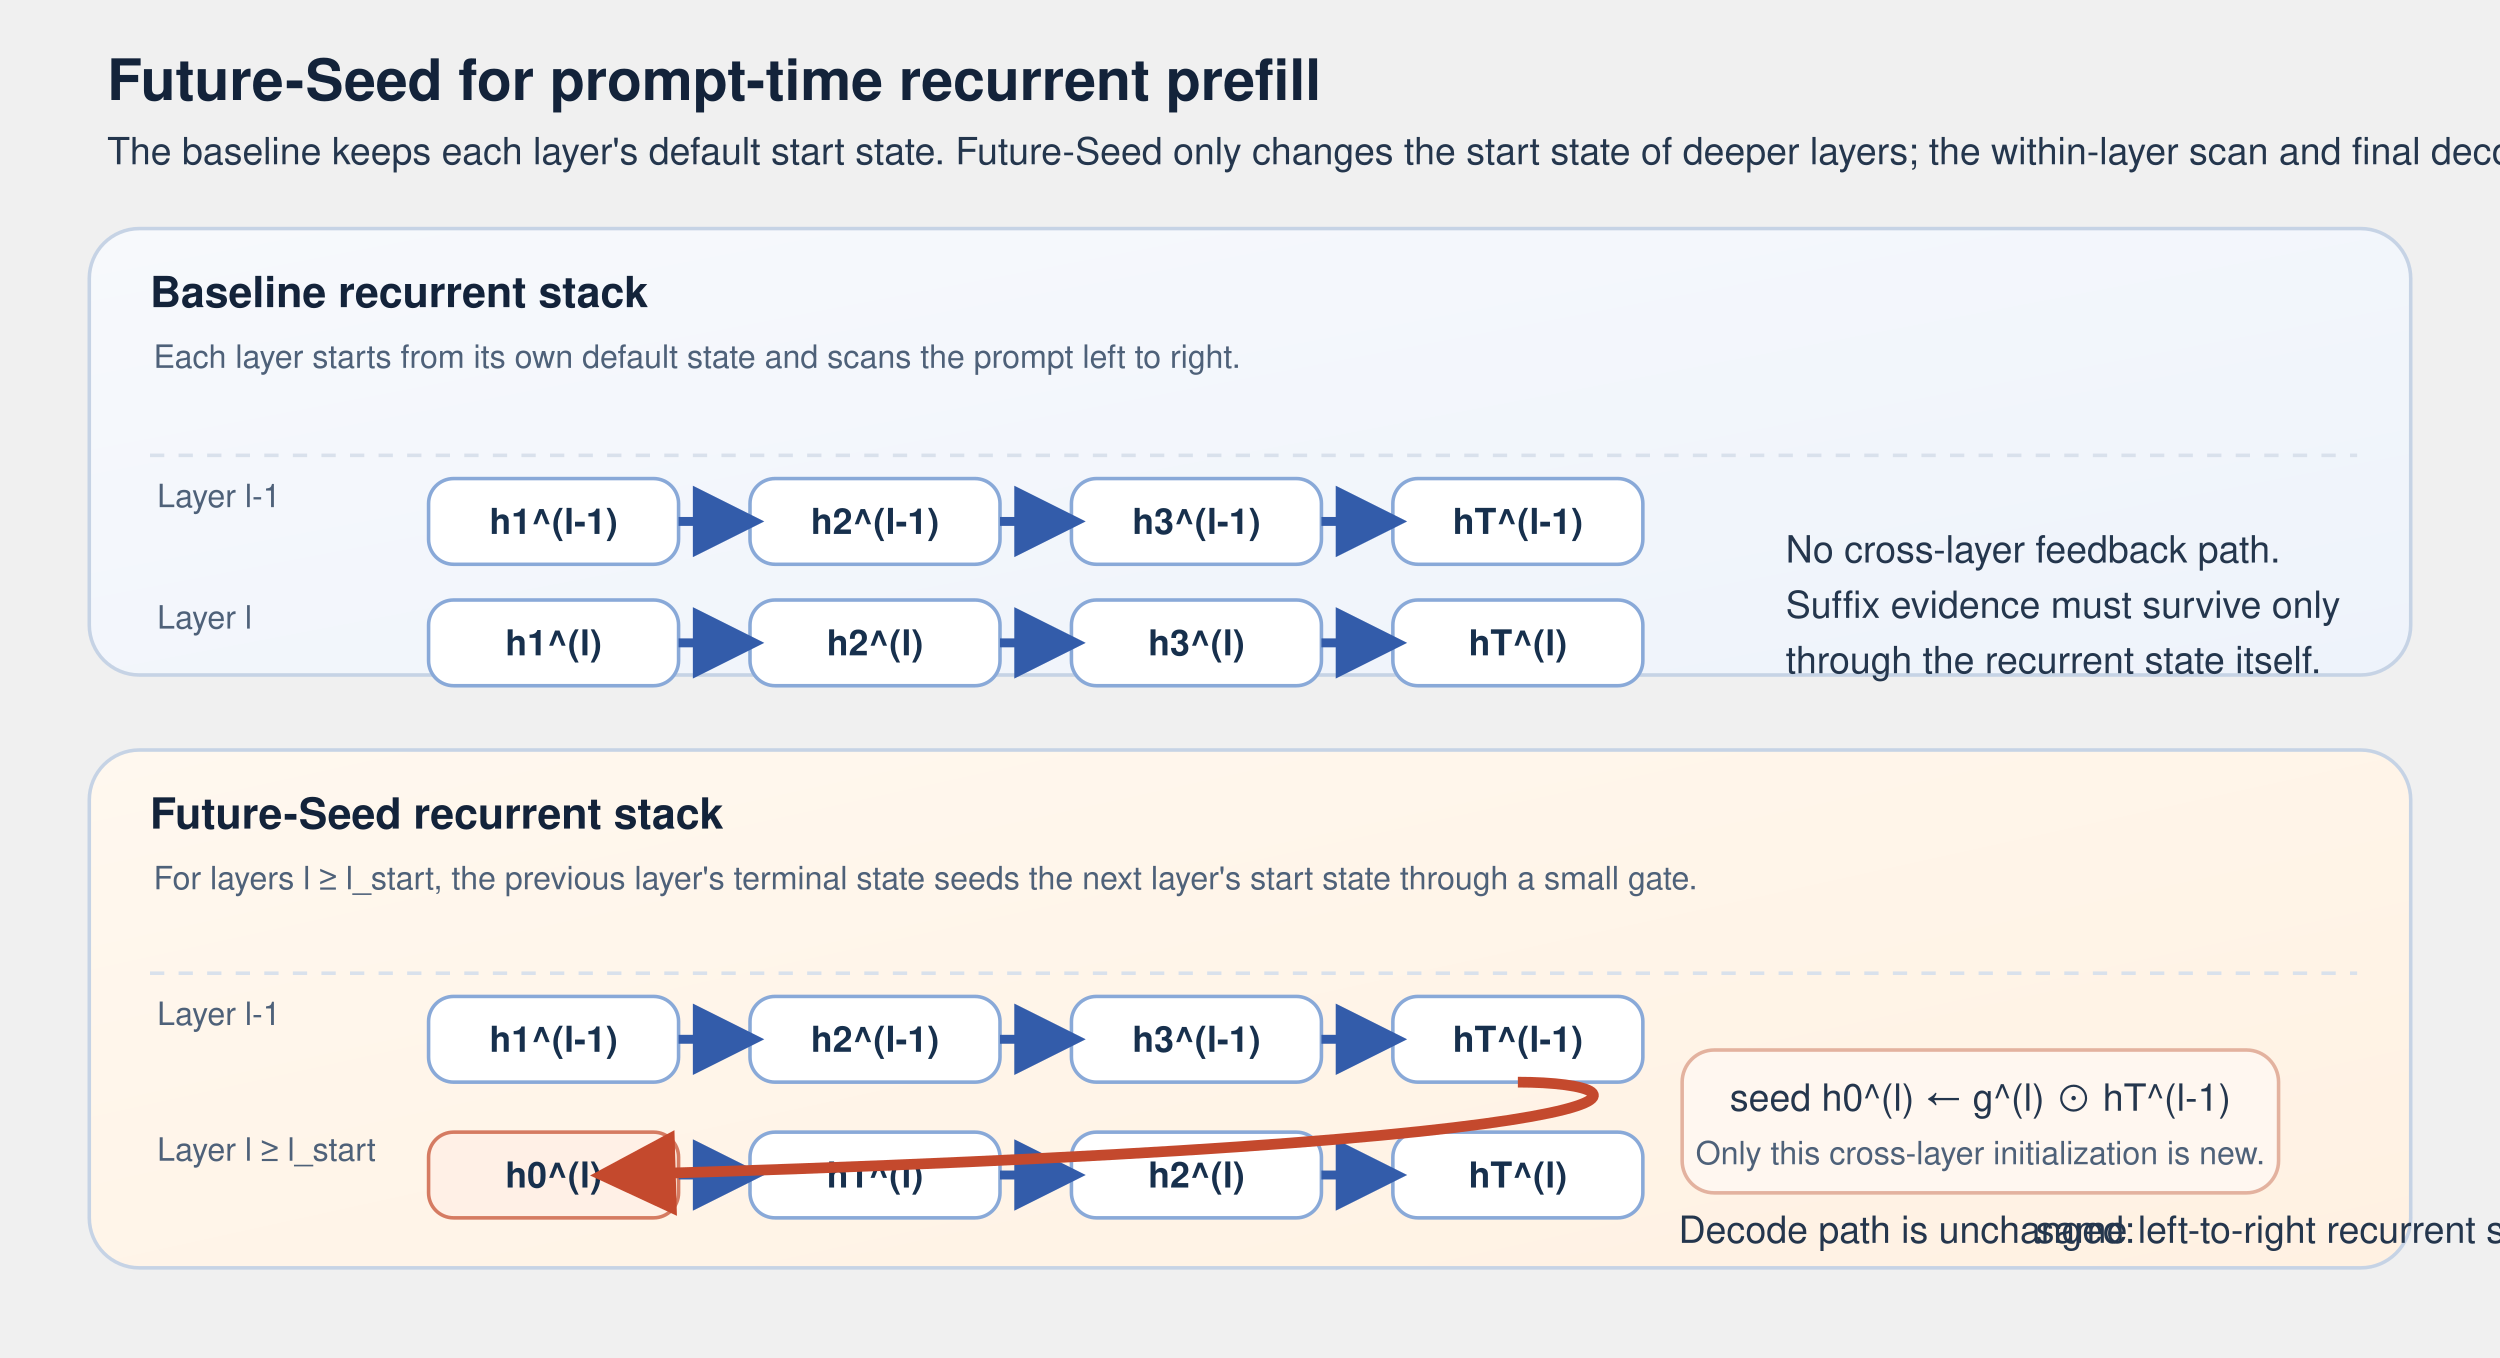
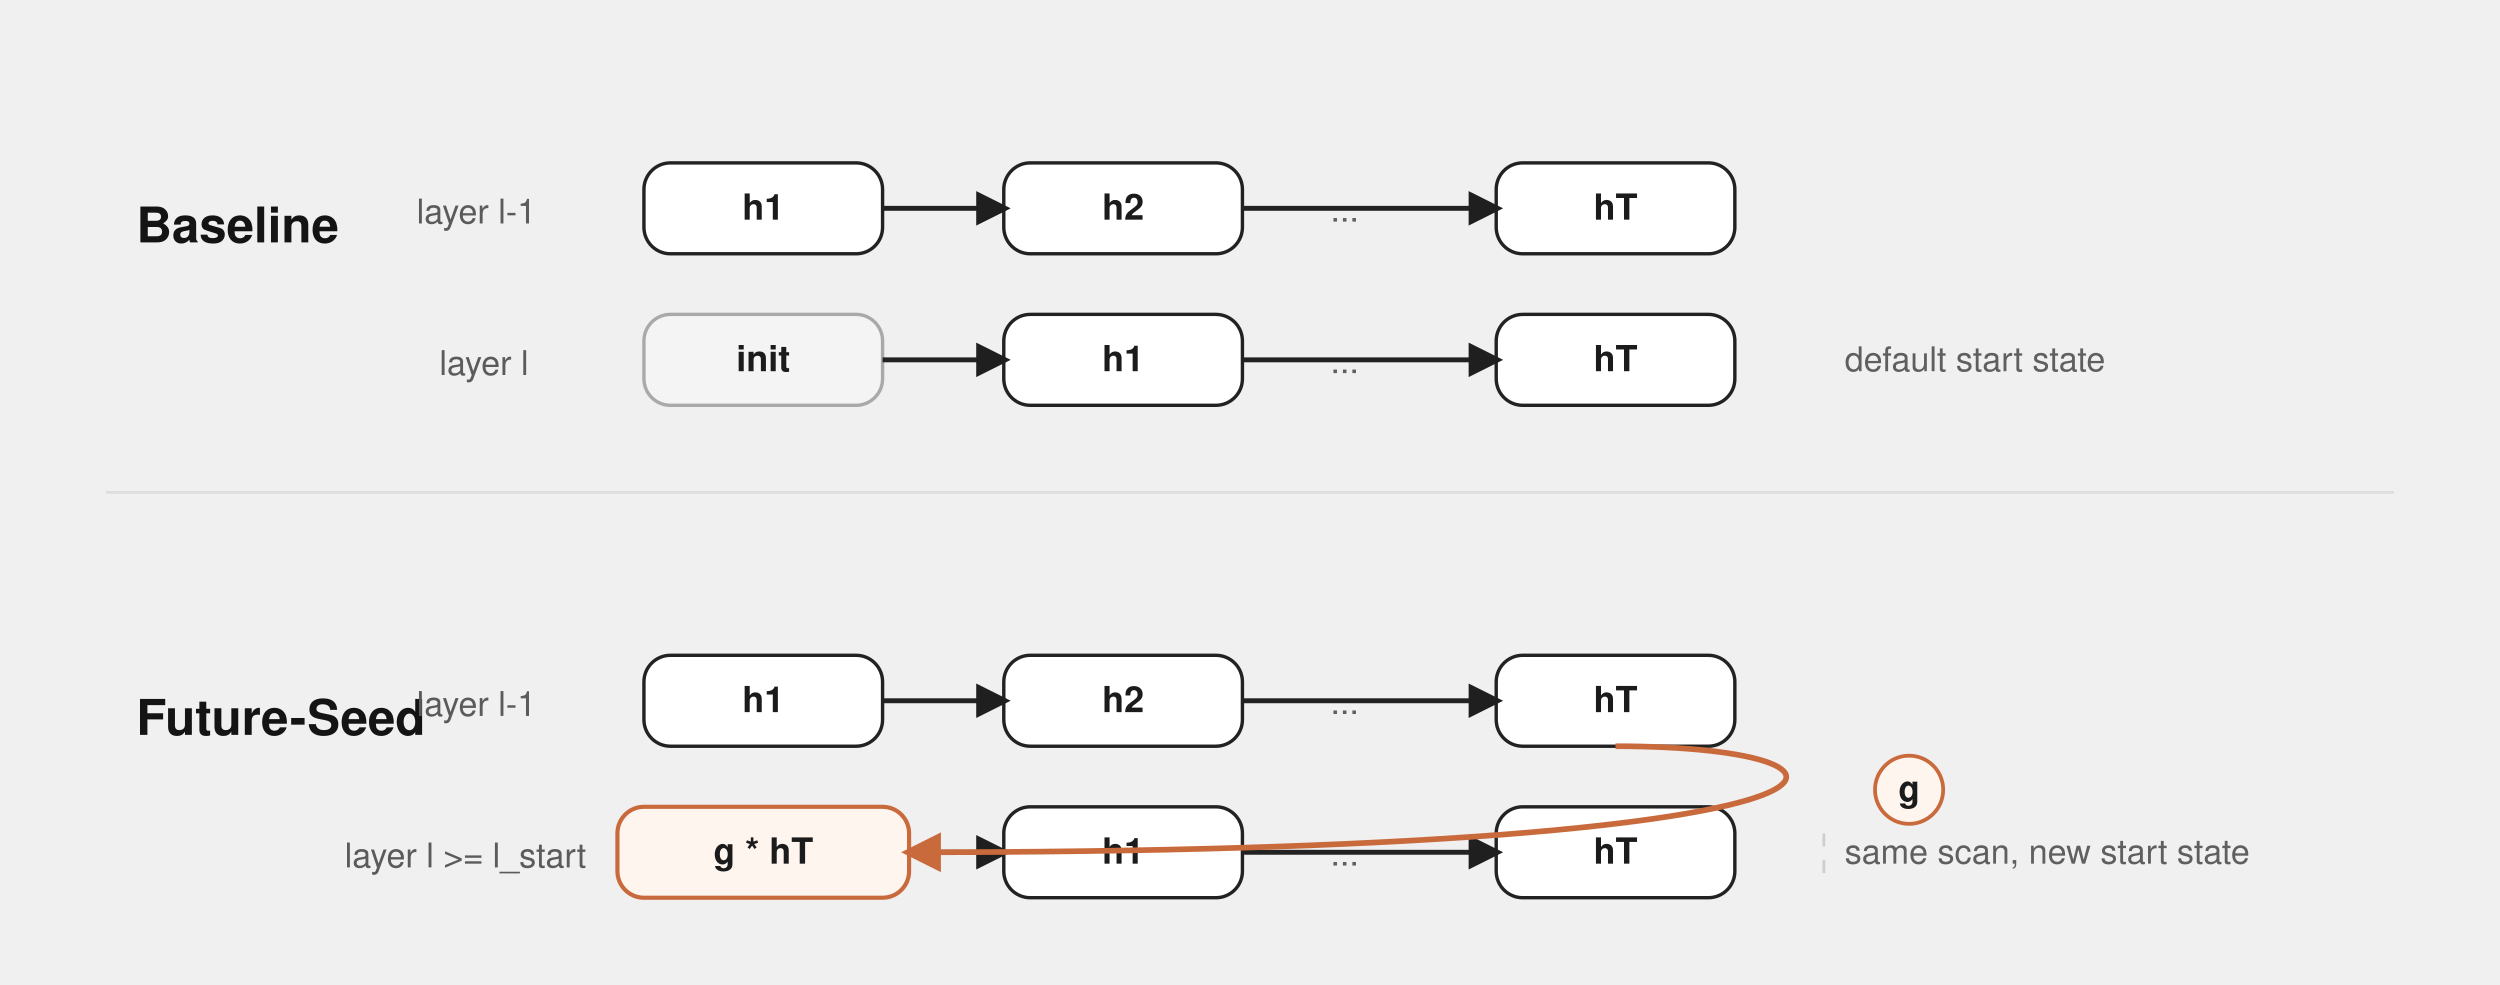
- <svg xmlns="http://www.w3.org/2000/svg" width="1400" height="760" viewBox="0 0 1400 760">
+ <svg xmlns="http://www.w3.org/2000/svg" width="1320" height="520" viewBox="0 0 1320 520">
  <defs>
-     <linearGradient id="bgTop" x1="0" y1="0" x2="1" y2="1">
-       <stop offset="0%" stop-color="#f7f9fc" />
-       <stop offset="100%" stop-color="#eef3fb" />
-     </linearGradient>
-     <linearGradient id="bgBottom" x1="0" y1="0" x2="1" y2="1">
-       <stop offset="0%" stop-color="#fff8ef" />
-       <stop offset="100%" stop-color="#fff1e2" />
-     </linearGradient>
-     <marker id="arrowBlue" viewBox="0 0 10 10" refX="8" refY="5" markerWidth="8" markerHeight="8" orient="auto-start-reverse">
-       <path d="M 0 0 L 10 5 L 0 10 z" fill="#335caa" />
+     <marker id="arrow" viewBox="0 0 10 10" refX="8" refY="5" markerWidth="7" markerHeight="7" orient="auto-start-reverse">
+       <path d="M 0 0 L 10 5 L 0 10 z" fill="#1f1f1f" />
    </marker>
-     <marker id="arrowRed" viewBox="0 0 10 10" refX="8" refY="5" markerWidth="8" markerHeight="8" orient="auto-start-reverse">
-       <path d="M 0 0 L 10 5 L 0 10 z" fill="#c4492d" />
+     <marker id="arrowAccent" viewBox="0 0 10 10" refX="8" refY="5" markerWidth="7" markerHeight="7" orient="auto-start-reverse">
+       <path d="M 0 0 L 10 5 L 0 10 z" fill="#c96a3d" />
    </marker>
    <style>
-       .title { font: 700 32px Helvetica, Arial, sans-serif; fill: #13233a; }
-       .subtitle { font: 700 24px Helvetica, Arial, sans-serif; fill: #13233a; }
-       .body { font: 400 21px Helvetica, Arial, sans-serif; fill: #24364d; }
-       .small { font: 400 18px Helvetica, Arial, sans-serif; fill: #4e6179; }
-       .token { font: 600 20px Helvetica, Arial, sans-serif; fill: #17304d; }
-       .panel { stroke: #c6d3e5; stroke-width: 2; rx: 28; }
-       .state { fill: #ffffff; stroke: #89a9d8; stroke-width: 2; rx: 14; }
-       .seed { fill: #fff0e6; stroke: #d57b62; stroke-width: 2; rx: 14; }
-       .flow { stroke: #335caa; stroke-width: 5; fill: none; marker-end: url(#arrowBlue); }
-       .seedflow { stroke: #c4492d; stroke-width: 6; fill: none; marker-end: url(#arrowRed); }
-       .divider { stroke: #d9e1ec; stroke-width: 2; stroke-dasharray: 8 8; }
+       .label { font: 700 26px Helvetica, Arial, sans-serif; fill: #141414; }
+       .row { font: 500 18px Helvetica, Arial, sans-serif; fill: #5b5b5b; }
+       .token { font: 600 19px Helvetica, Arial, sans-serif; fill: #1b1b1b; }
+       .note { font: 500 18px Helvetica, Arial, sans-serif; fill: #5f5f5f; }
+       .box { fill: #ffffff; stroke: #222222; stroke-width: 1.8; rx: 14; }
+       .muted { fill: #f4f4f4; stroke: #a9a9a9; stroke-width: 1.8; rx: 14; }
+       .accent { fill: #fff5ef; stroke: #c96a3d; stroke-width: 2.2; rx: 14; }
+       .flow { stroke: #222222; stroke-width: 2.6; fill: none; marker-end: url(#arrow); }
+       .seed { stroke: #c96a3d; stroke-width: 3; fill: none; marker-end: url(#arrowAccent); }
+       .divider { stroke: #dedede; stroke-width: 1.5; }
+       .dash { stroke: #cfcfcf; stroke-width: 1.5; stroke-dasharray: 7 7; }
+       .gate { fill: #fff5ef; stroke: #c96a3d; stroke-width: 2; }
    </style>
  </defs>
-   <text x="60" y="56" class="title">Future-Seed for prompt-time recurrent prefill</text>
-   <text x="60" y="92" class="body">The baseline keeps each layer's default start state. Future-Seed only changes the start state of deeper layers; the within-layer scan and final decode stay causal.</text>
-   <rect x="50" y="128" width="1300" height="250" class="panel" fill="url(#bgTop)" />
-   <text x="84" y="172" class="subtitle">Baseline recurrent stack</text>
-   <text x="86" y="206" class="small">Each layer starts from its own default state and scans the prompt left to right.</text>
-   <line x1="84" y1="255" x2="1320" y2="255" class="divider" />
-   <text x="88" y="284" class="small">Layer l-1</text>
-   <text x="88" y="352" class="small">Layer l</text>
-   <g transform="translate(240,0)">
-     <rect x="0" y="268" width="140" height="48" class="state" />
-     <rect x="180" y="268" width="140" height="48" class="state" />
-     <rect x="360" y="268" width="140" height="48" class="state" />
-     <rect x="540" y="268" width="140" height="48" class="state" />
-     <text x="70" y="299" text-anchor="middle" class="token">h1^(l-1)</text>
-     <text x="250" y="299" text-anchor="middle" class="token">h2^(l-1)</text>
-     <text x="430" y="299" text-anchor="middle" class="token">h3^(l-1)</text>
-     <text x="610" y="299" text-anchor="middle" class="token">hT^(l-1)</text>
-     <rect x="0" y="336" width="140" height="48" class="state" />
-     <rect x="180" y="336" width="140" height="48" class="state" />
-     <rect x="360" y="336" width="140" height="48" class="state" />
-     <rect x="540" y="336" width="140" height="48" class="state" />
-     <text x="70" y="367" text-anchor="middle" class="token">h1^(l)</text>
-     <text x="250" y="367" text-anchor="middle" class="token">h2^(l)</text>
-     <text x="430" y="367" text-anchor="middle" class="token">h3^(l)</text>
-     <text x="610" y="367" text-anchor="middle" class="token">hT^(l)</text>
-     <path d="M 140 292 L 180 292" class="flow" />
-     <path d="M 320 292 L 360 292" class="flow" />
-     <path d="M 500 292 L 540 292" class="flow" />
-     <path d="M 140 360 L 180 360" class="flow" />
-     <path d="M 320 360 L 360 360" class="flow" />
-     <path d="M 500 360 L 540 360" class="flow" />
-   </g>
-   <text x="1000" y="315" class="body">No cross-layer feedback path.</text>
-   <text x="1000" y="346" class="body">Suffix evidence must survive only</text>
-   <text x="1000" y="377" class="body">through the recurrent state itself.</text>
-   <rect x="50" y="420" width="1300" height="290" class="panel" fill="url(#bgBottom)" />
-   <text x="84" y="464" class="subtitle">Future-Seed recurrent stack</text>
-   <text x="86" y="498" class="small">For layers l ≥ l_start, the previous layer's terminal state seeds the next layer's start state through a small gate.</text>
-   <line x1="84" y1="545" x2="1320" y2="545" class="divider" />
-   <text x="88" y="574" class="small">Layer l-1</text>
-   <text x="88" y="650" class="small">Layer l ≥ l_start</text>
-   <g transform="translate(240,0)">
-     <rect x="0" y="558" width="140" height="48" class="state" />
-     <rect x="180" y="558" width="140" height="48" class="state" />
-     <rect x="360" y="558" width="140" height="48" class="state" />
-     <rect x="540" y="558" width="140" height="48" class="state" />
-     <text x="70" y="589" text-anchor="middle" class="token">h1^(l-1)</text>
-     <text x="250" y="589" text-anchor="middle" class="token">h2^(l-1)</text>
-     <text x="430" y="589" text-anchor="middle" class="token">h3^(l-1)</text>
-     <text x="610" y="589" text-anchor="middle" class="token">hT^(l-1)</text>
-     <rect x="0" y="634" width="140" height="48" class="seed" />
-     <rect x="180" y="634" width="140" height="48" class="state" />
-     <rect x="360" y="634" width="140" height="48" class="state" />
-     <rect x="540" y="634" width="140" height="48" class="state" />
-     <text x="70" y="665" text-anchor="middle" class="token">h0^(l)</text>
-     <text x="250" y="665" text-anchor="middle" class="token">h1^(l)</text>
-     <text x="430" y="665" text-anchor="middle" class="token">h2^(l)</text>
-     <text x="610" y="665" text-anchor="middle" class="token">hT^(l)</text>
-     <path d="M 140 582 L 180 582" class="flow" />
-     <path d="M 320 582 L 360 582" class="flow" />
-     <path d="M 500 582 L 540 582" class="flow" />
-     <path d="M 140 658 L 180 658" class="flow" />
-     <path d="M 320 658 L 360 658" class="flow" />
-     <path d="M 500 658 L 540 658" class="flow" />
-     <path d="M 610 606 C 690 606, 720 640, 100 658" class="seedflow" />
-   </g>
-   <rect x="942" y="588" width="334" height="80" rx="18" fill="#fff7f0" stroke="#e3b29f" stroke-width="2" />
-   <text x="1109" y="622" text-anchor="middle" class="body">seed h0^(l) ← g^(l) ⊙ hT^(l-1)</text>
-   <text x="1109" y="652" text-anchor="middle" class="small">Only this cross-layer initialization is new.</text>
-   <text x="940" y="696" class="body">Decode path is unchanged:</text>
-   <text x="1140" y="696" class="body">same left-to-right recurrent scan.</text>
+   <line x1="56" y1="260" x2="1264" y2="260" class="divider" />
+   <text x="72" y="128" class="label">Baseline</text>
+   <text x="72" y="388" class="label">Future-Seed</text>
+   <text x="220" y="118" class="row">layer l-1</text>
+   <text x="232" y="198" class="row">layer l</text>
+   <text x="220" y="378" class="row">layer l-1</text>
+   <text x="182" y="458" class="row">layer l &gt;= l_start</text>
+   <rect x="340" y="86" width="126" height="48" class="box" />
+   <rect x="530" y="86" width="126" height="48" class="box" />
+   <rect x="790" y="86" width="126" height="48" class="box" />
+   <text x="403" y="116" text-anchor="middle" class="token">h1</text>
+   <text x="593" y="116" text-anchor="middle" class="token">h2</text>
+   <text x="853" y="116" text-anchor="middle" class="token">hT</text>
+   <text x="710" y="117" text-anchor="middle" class="note">...</text>
+   <path d="M 466 110 L 530 110" class="flow" />
+   <path d="M 656 110 L 790 110" class="flow" />
+   <rect x="340" y="166" width="126" height="48" class="muted" />
+   <rect x="530" y="166" width="126" height="48" class="box" />
+   <rect x="790" y="166" width="126" height="48" class="box" />
+   <text x="403" y="196" text-anchor="middle" class="token">init</text>
+   <text x="593" y="196" text-anchor="middle" class="token">h1</text>
+   <text x="853" y="196" text-anchor="middle" class="token">hT</text>
+   <text x="710" y="197" text-anchor="middle" class="note">...</text>
+   <path d="M 466 190 L 530 190" class="flow" />
+   <path d="M 656 190 L 790 190" class="flow" />
+   <text x="974" y="196" class="note">default start state</text>
+   <rect x="340" y="346" width="126" height="48" class="box" />
+   <rect x="530" y="346" width="126" height="48" class="box" />
+   <rect x="790" y="346" width="126" height="48" class="box" />
+   <text x="403" y="376" text-anchor="middle" class="token">h1</text>
+   <text x="593" y="376" text-anchor="middle" class="token">h2</text>
+   <text x="853" y="376" text-anchor="middle" class="token">hT</text>
+   <text x="710" y="377" text-anchor="middle" class="note">...</text>
+   <path d="M 466 370 L 530 370" class="flow" />
+   <path d="M 656 370 L 790 370" class="flow" />
+   <rect x="326" y="426" width="154" height="48" class="accent" />
+   <rect x="530" y="426" width="126" height="48" class="box" />
+   <rect x="790" y="426" width="126" height="48" class="box" />
+   <text x="403" y="456" text-anchor="middle" class="token">g * hT</text>
+   <text x="593" y="456" text-anchor="middle" class="token">h1</text>
+   <text x="853" y="456" text-anchor="middle" class="token">hT</text>
+   <text x="710" y="457" text-anchor="middle" class="note">...</text>
+   <path d="M 480 450 L 530 450" class="flow" />
+   <path d="M 656 450 L 790 450" class="flow" />
+   <path d="M 853 394 C 1005 394, 1015 450, 480 450" class="seed" />
+   <circle cx="1008" cy="417" r="18" class="gate" />
+   <text x="1008" y="423" text-anchor="middle" class="token">g</text>
+   <text x="974" y="456" class="note">same scan, new start state</text>
+   <line x1="963" y1="440" x2="963" y2="462" class="dash" />
</svg>
